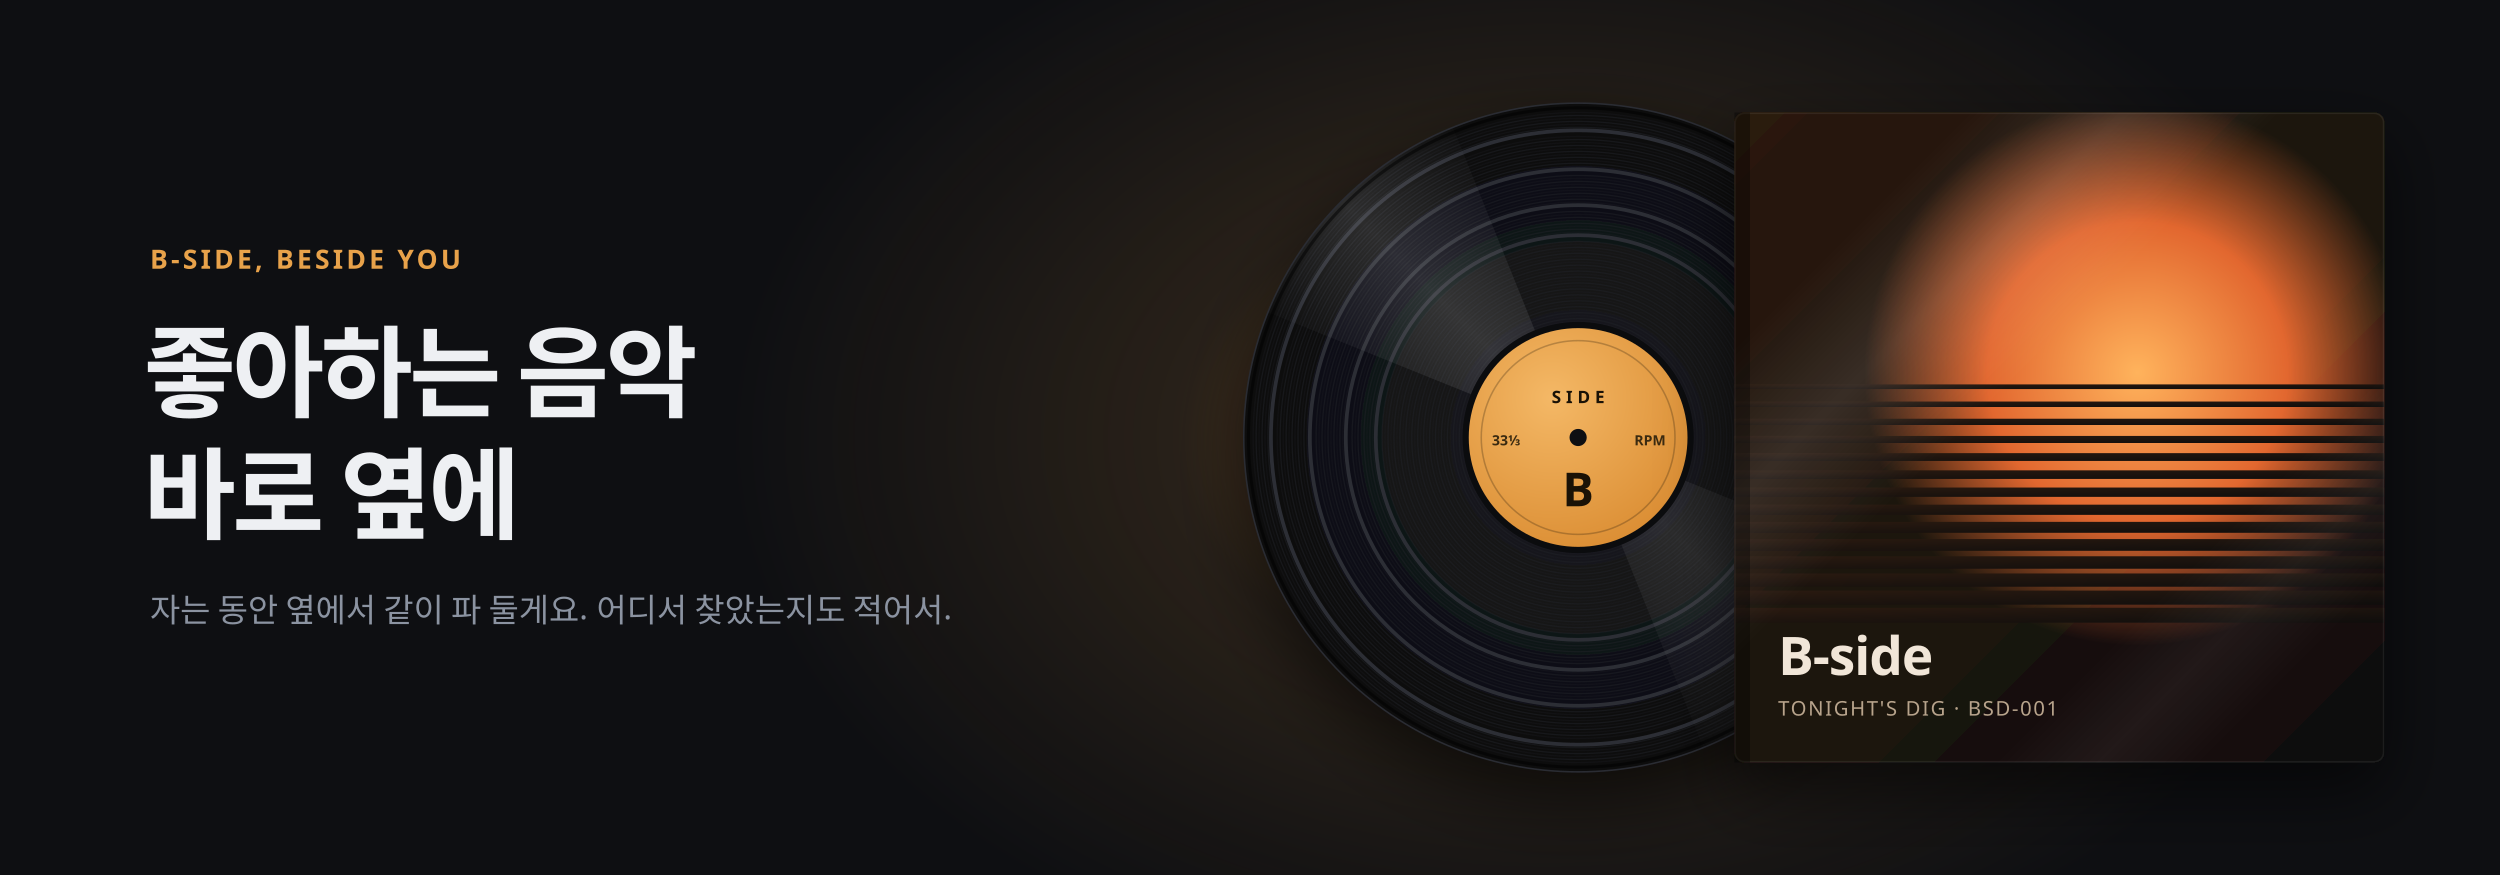
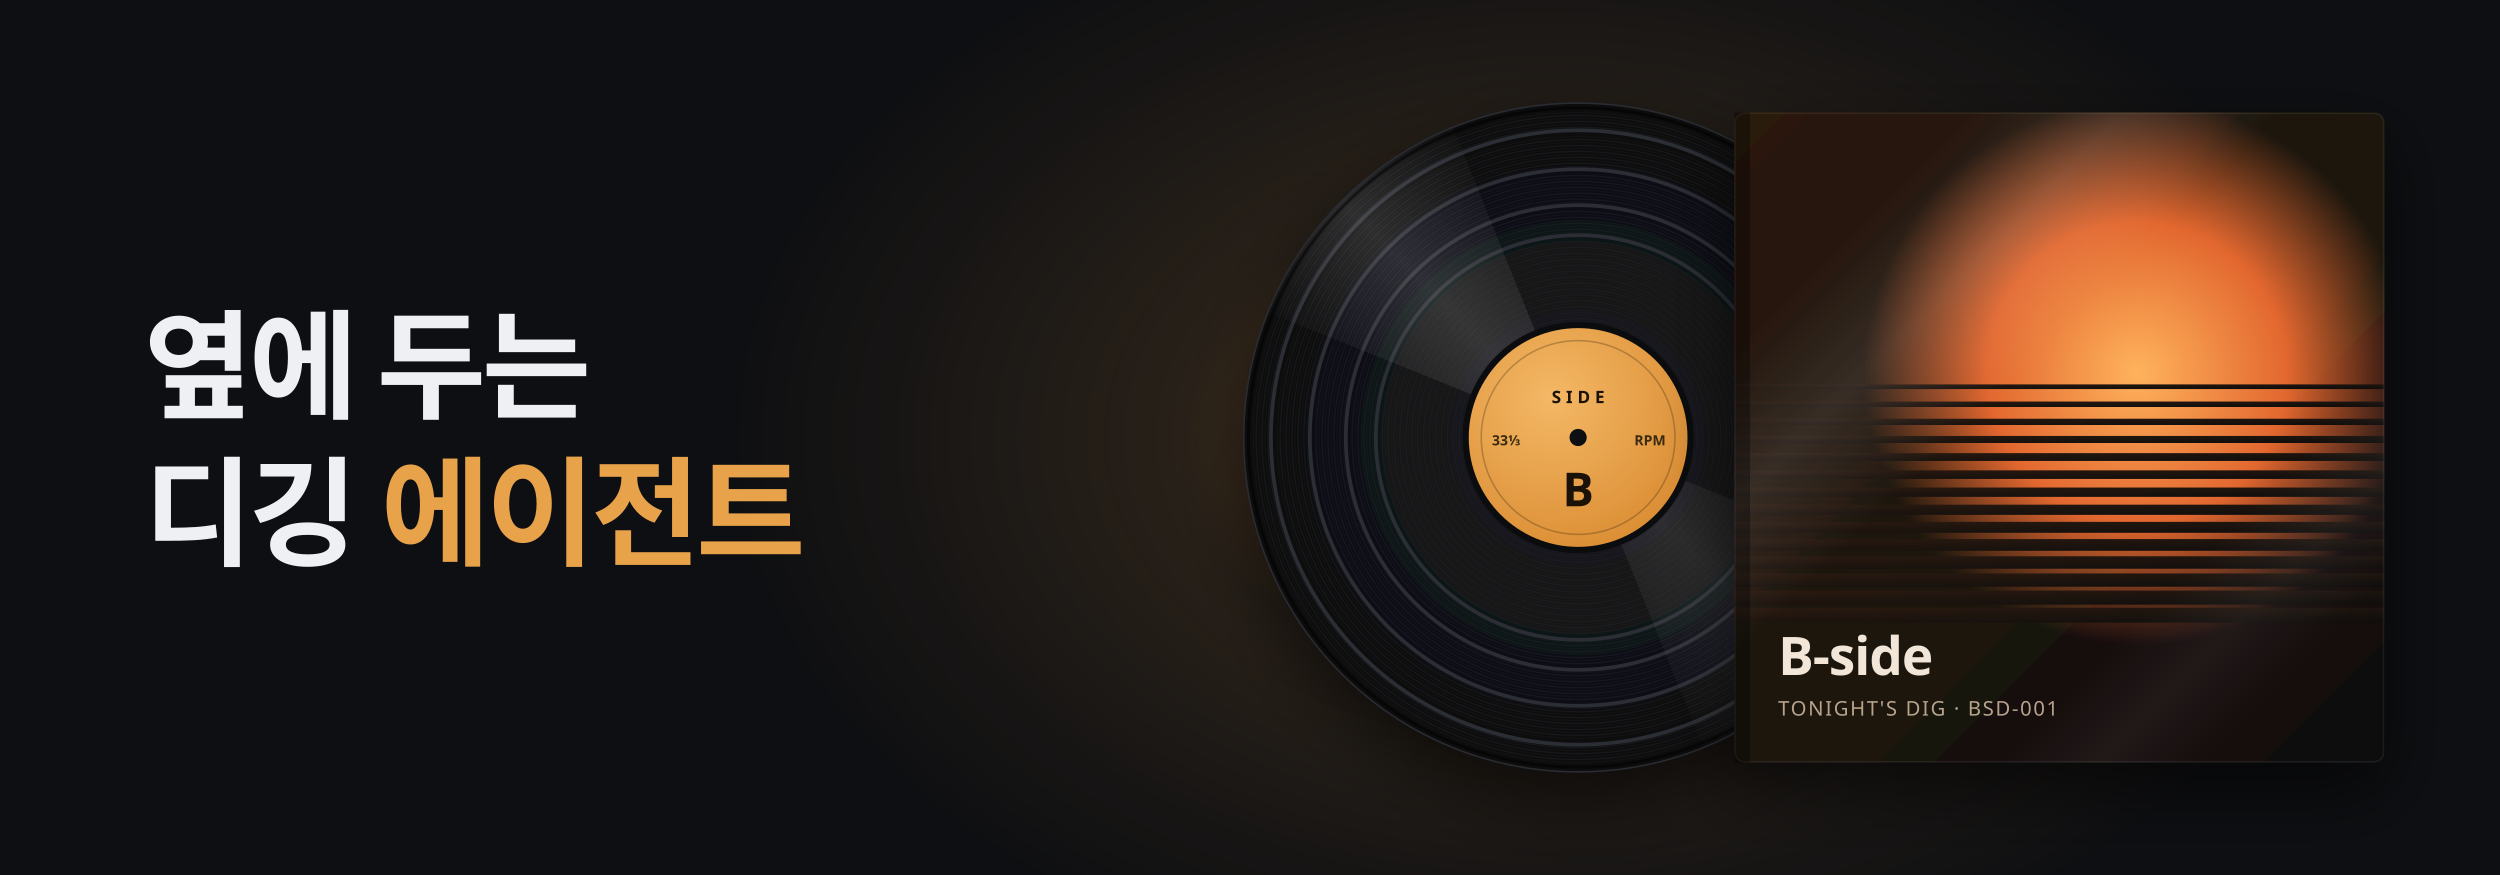
<svg xmlns="http://www.w3.org/2000/svg" width="1600" height="560" viewBox="0 0 1600 560" font-family="Pretendard, 'Apple SD Gothic Neo', 'Noto Sans KR', sans-serif">
  <defs>
    <radialGradient id="back" cx="0.5" cy="0.5" r="0.5">
      <stop offset="0" stop-color="#ff8a3d" stop-opacity="0.5" />
      <stop offset="0.45" stop-color="#e8a24a" stop-opacity="0.12" />
      <stop offset="1" stop-color="#e8a24a" stop-opacity="0" />
    </radialGradient>
    <radialGradient id="disc" cx="0.5" cy="0.5" r="0.5">
      <stop offset="0.3" stop-color="#16171b" />
      <stop offset="1" stop-color="#0b0c0e" />
    </radialGradient>
    <linearGradient id="sheenA" x1="0" y1="0" x2="1" y2="0">
      <stop offset="0" stop-color="#fff" stop-opacity="0" />
      <stop offset="0.5" stop-color="#fff" stop-opacity="0.16" />
      <stop offset="1" stop-color="#fff" stop-opacity="0" />
    </linearGradient>
    <radialGradient id="label" cx="0.38" cy="0.32" r="0.8">
      <stop offset="0" stop-color="#f4b866" />
      <stop offset="1" stop-color="#d98a2f" />
    </radialGradient>
    <linearGradient id="art" x1="0" y1="0" x2="1" y2="1">
      <stop offset="0" stop-color="#2a1a10" />
      <stop offset="1" stop-color="#0f0d0c" />
    </linearGradient>
    <radialGradient id="sun" cx="0.5" cy="0.5" r="0.5">
      <stop offset="0" stop-color="#ffb35c" />
      <stop offset="0.55" stop-color="#e2672f" />
      <stop offset="1" stop-color="#e2672f" stop-opacity="0" />
    </radialGradient>
    <linearGradient id="poly" x1="0" y1="0" x2="1" y2="1">
      <stop offset="0.18" stop-color="#fff" stop-opacity="0" />
      <stop offset="0.3" stop-color="#fff" stop-opacity="0.10" />
      <stop offset="0.42" stop-color="#fff" stop-opacity="0" />
      <stop offset="0.7" stop-color="#fff" stop-opacity="0" />
      <stop offset="0.78" stop-color="#fff" stop-opacity="0.05" />
      <stop offset="0.86" stop-color="#fff" stop-opacity="0" />
    </linearGradient>
    <linearGradient id="fadeL" x1="0" y1="0" x2="1" y2="0">
      <stop offset="0" stop-color="#0e0f12" />
      <stop offset="1" stop-color="#0e0f12" stop-opacity="0" />
    </linearGradient>
    <clipPath id="discClip">
      <circle cx="1010" cy="280" r="214" />
    </clipPath>
    <clipPath id="sleeveClip">
      <rect x="1110" y="72" width="416" height="416" rx="6" />
    </clipPath>
    <filter id="shadow" x="-20%" y="-20%" width="140%" height="140%">
      <feDropShadow dx="0" dy="18" stdDeviation="22" flood-color="#000" flood-opacity="0.6" />
    </filter>
    <filter id="blur">
      <feGaussianBlur stdDeviation="28" />
    </filter>
  </defs>
  <rect width="1600" height="560" fill="#0e0f12" />
  <ellipse cx="990" cy="280" rx="520" ry="360" fill="url(#back)" />
  <g filter="url(#shadow)">
    <circle cx="1010" cy="280" r="214" fill="url(#disc)" />
  </g>
  <g clip-path="url(#discClip)">
    <circle cx="1010" cy="280" r="208.0" fill="none" stroke="#1f2127" stroke-opacity="0.3" stroke-width="0.8" />
    <circle cx="1010" cy="280" r="206.1" fill="none" stroke="#1f2127" stroke-opacity="0.55" stroke-width="0.8" />
    <circle cx="1010" cy="280" r="204.2" fill="none" stroke="#1f2127" stroke-opacity="0.3" stroke-width="0.8" />
    <circle cx="1010" cy="280" r="202.3" fill="none" stroke="#1f2127" stroke-opacity="0.55" stroke-width="0.8" />
    <circle cx="1010" cy="280" r="200.4" fill="none" stroke="#1f2127" stroke-opacity="0.3" stroke-width="0.8" />
    <circle cx="1010" cy="280" r="198.5" fill="none" stroke="#1f2127" stroke-opacity="0.55" stroke-width="0.8" />
    <circle cx="1010" cy="280" r="196.6" fill="none" stroke="#2c2e35" stroke-width="2.4" />
    <circle cx="1010" cy="280" r="192.6" fill="none" stroke="#1f2127" stroke-opacity="0.3" stroke-width="0.8" />
    <circle cx="1010" cy="280" r="190.7" fill="none" stroke="#1f2127" stroke-opacity="0.55" stroke-width="0.8" />
    <circle cx="1010" cy="280" r="188.8" fill="none" stroke="#1f2127" stroke-opacity="0.3" stroke-width="0.8" />
    <circle cx="1010" cy="280" r="186.9" fill="none" stroke="#1f2127" stroke-opacity="0.55" stroke-width="0.8" />
    <circle cx="1010" cy="280" r="185.0" fill="none" stroke="#1f2127" stroke-opacity="0.3" stroke-width="0.8" />
    <circle cx="1010" cy="280" r="183.1" fill="none" stroke="#1f2127" stroke-opacity="0.55" stroke-width="0.8" />
    <circle cx="1010" cy="280" r="181.2" fill="none" stroke="#1f2127" stroke-opacity="0.3" stroke-width="0.8" />
    <circle cx="1010" cy="280" r="179.3" fill="none" stroke="#1f2127" stroke-opacity="0.55" stroke-width="0.8" />
    <circle cx="1010" cy="280" r="177.4" fill="none" stroke="#1f2127" stroke-opacity="0.3" stroke-width="0.8" />
    <circle cx="1010" cy="280" r="175.5" fill="none" stroke="#1f2127" stroke-opacity="0.55" stroke-width="0.8" />
    <circle cx="1010" cy="280" r="173.6" fill="none" stroke="#1f2127" stroke-opacity="0.3" stroke-width="0.8" />
    <circle cx="1010" cy="280" r="171.7" fill="none" stroke="#2c2e35" stroke-width="2.4" />
    <circle cx="1010" cy="280" r="167.7" fill="none" stroke="#1f2127" stroke-opacity="0.55" stroke-width="0.8" />
    <circle cx="1010" cy="280" r="165.8" fill="none" stroke="#1f2127" stroke-opacity="0.3" stroke-width="0.8" />
    <circle cx="1010" cy="280" r="163.9" fill="none" stroke="#1f2127" stroke-opacity="0.55" stroke-width="0.8" />
    <circle cx="1010" cy="280" r="162.0" fill="none" stroke="#1f2127" stroke-opacity="0.3" stroke-width="0.8" />
    <circle cx="1010" cy="280" r="160.1" fill="none" stroke="#1f2127" stroke-opacity="0.55" stroke-width="0.8" />
    <circle cx="1010" cy="280" r="158.2" fill="none" stroke="#1f2127" stroke-opacity="0.3" stroke-width="0.8" />
    <circle cx="1010" cy="280" r="156.3" fill="none" stroke="#1f2127" stroke-opacity="0.55" stroke-width="0.8" />
    <circle cx="1010" cy="280" r="154.4" fill="none" stroke="#1f2127" stroke-opacity="0.3" stroke-width="0.8" />
    <circle cx="1010" cy="280" r="152.5" fill="none" stroke="#1f2127" stroke-opacity="0.55" stroke-width="0.8" />
    <circle cx="1010" cy="280" r="150.6" fill="none" stroke="#1f2127" stroke-opacity="0.3" stroke-width="0.8" />
    <circle cx="1010" cy="280" r="148.7" fill="none" stroke="#2c2e35" stroke-width="2.4" />
    <circle cx="1010" cy="280" r="144.7" fill="none" stroke="#1f2127" stroke-opacity="0.55" stroke-width="0.8" />
    <circle cx="1010" cy="280" r="142.8" fill="none" stroke="#1f2127" stroke-opacity="0.3" stroke-width="0.8" />
    <circle cx="1010" cy="280" r="140.9" fill="none" stroke="#1f2127" stroke-opacity="0.55" stroke-width="0.8" />
    <circle cx="1010" cy="280" r="139.0" fill="none" stroke="#1f2127" stroke-opacity="0.3" stroke-width="0.8" />
    <circle cx="1010" cy="280" r="137.1" fill="none" stroke="#1f2127" stroke-opacity="0.55" stroke-width="0.8" />
    <circle cx="1010" cy="280" r="135.2" fill="none" stroke="#1f2127" stroke-opacity="0.3" stroke-width="0.8" />
    <circle cx="1010" cy="280" r="133.3" fill="none" stroke="#1f2127" stroke-opacity="0.55" stroke-width="0.8" />
    <circle cx="1010" cy="280" r="131.4" fill="none" stroke="#1f2127" stroke-opacity="0.3" stroke-width="0.8" />
    <circle cx="1010" cy="280" r="129.5" fill="none" stroke="#2c2e35" stroke-width="2.4" />
    <circle cx="1010" cy="280" r="125.5" fill="none" stroke="#1f2127" stroke-opacity="0.55" stroke-width="0.8" />
    <circle cx="1010" cy="280" r="123.6" fill="none" stroke="#1f2127" stroke-opacity="0.3" stroke-width="0.8" />
    <circle cx="1010" cy="280" r="121.7" fill="none" stroke="#1f2127" stroke-opacity="0.55" stroke-width="0.8" />
    <circle cx="1010" cy="280" r="119.8" fill="none" stroke="#1f2127" stroke-opacity="0.3" stroke-width="0.8" />
    <circle cx="1010" cy="280" r="117.9" fill="none" stroke="#1f2127" stroke-opacity="0.55" stroke-width="0.8" />
    <circle cx="1010" cy="280" r="116.0" fill="none" stroke="#1f2127" stroke-opacity="0.3" stroke-width="0.8" />
    <circle cx="1010" cy="280" r="114.1" fill="none" stroke="#1f2127" stroke-opacity="0.55" stroke-width="0.8" />
    <circle cx="1010" cy="280" r="112.2" fill="none" stroke="#1f2127" stroke-opacity="0.3" stroke-width="0.8" />
    <circle cx="1010" cy="280" r="110.3" fill="none" stroke="#1f2127" stroke-opacity="0.55" stroke-width="0.8" />
    <circle cx="1010" cy="280" r="108.4" fill="none" stroke="#1f2127" stroke-opacity="0.3" stroke-width="0.8" />
    <circle cx="1010" cy="280" r="106.5" fill="none" stroke="#1f2127" stroke-opacity="0.55" stroke-width="0.8" />
    <circle cx="1010" cy="280" r="104.6" fill="none" stroke="#1f2127" stroke-opacity="0.3" stroke-width="0.8" />
    <circle cx="1010" cy="280" r="102.7" fill="none" stroke="#1f2127" stroke-opacity="0.55" stroke-width="0.8" />
    <circle cx="1010" cy="280" r="100.8" fill="none" stroke="#1f2127" stroke-opacity="0.3" stroke-width="0.8" />
    <circle cx="1010" cy="280" r="98.9" fill="none" stroke="#1f2127" stroke-opacity="0.55" stroke-width="0.8" />
    <circle cx="1010" cy="280" r="97.0" fill="none" stroke="#1f2127" stroke-opacity="0.3" stroke-width="0.8" />
    <circle cx="1010" cy="280" r="95.1" fill="none" stroke="#1f2127" stroke-opacity="0.55" stroke-width="0.8" />
    <circle cx="1010" cy="280" r="93.2" fill="none" stroke="#1f2127" stroke-opacity="0.3" stroke-width="0.8" />
    <circle cx="1010" cy="280" r="91.3" fill="none" stroke="#1f2127" stroke-opacity="0.55" stroke-width="0.8" />
    <circle cx="1010" cy="280" r="89.4" fill="none" stroke="#1f2127" stroke-opacity="0.3" stroke-width="0.8" />
    <circle cx="1010" cy="280" r="87.5" fill="none" stroke="#1f2127" stroke-opacity="0.55" stroke-width="0.8" />
    <circle cx="1010" cy="280" r="85.6" fill="none" stroke="#1f2127" stroke-opacity="0.3" stroke-width="0.8" />
    <circle cx="1010" cy="280" r="83.7" fill="none" stroke="#1f2127" stroke-opacity="0.55" stroke-width="0.8" />
    <circle cx="1010" cy="280" r="81.8" fill="none" stroke="#1f2127" stroke-opacity="0.3" stroke-width="0.8" />
    <circle cx="1010" cy="280" r="79.9" fill="none" stroke="#1f2127" stroke-opacity="0.55" stroke-width="0.8" />
    <circle cx="1010" cy="280" r="78.0" fill="none" stroke="#1f2127" stroke-opacity="0.3" stroke-width="0.8" />
    <circle cx="1010" cy="280" r="76.1" fill="none" stroke="#1f2127" stroke-opacity="0.55" stroke-width="0.8" />
    <circle cx="1010" cy="280" r="74.2" fill="none" stroke="#1f2127" stroke-opacity="0.3" stroke-width="0.8" />
    <linearGradient id="w1" gradientUnits="userSpaceOnUse" x1="839.8" y1="238.3" x2="968.3" y2="109.8">
      <stop offset="0" stop-color="#fff" stop-opacity="0" />
      <stop offset="0.5" stop-color="#fff" stop-opacity="0.13" />
      <stop offset="1" stop-color="#fff" stop-opacity="0" />
    </linearGradient>
    <path d="M1010 280 L639.1 130.2 L860.2 -90.9 Z" fill="url(#w1)" />
    <linearGradient id="w2" gradientUnits="userSpaceOnUse" x1="1180.2" y1="321.7" x2="1051.7" y2="450.2">
      <stop offset="0" stop-color="#fff" stop-opacity="0" />
      <stop offset="0.5" stop-color="#fff" stop-opacity="0.09" />
      <stop offset="1" stop-color="#fff" stop-opacity="0" />
    </linearGradient>
    <path d="M1010 280 L1380.9 429.8 L1159.8 650.9 Z" fill="url(#w2)" />
  </g>
  <circle cx="1010" cy="280" r="214" fill="none" stroke="#2a2c33" stroke-width="1" />
  <circle cx="1010" cy="280" r="211" fill="none" stroke="#000" stroke-opacity="0.5" stroke-width="2" />
  <circle cx="1010" cy="280" r="74" fill="#0b0c0e" />
  <circle cx="1010" cy="280" r="70" fill="url(#label)" />
  <circle cx="1010" cy="280" r="62" fill="none" stroke="#1a1206" stroke-opacity="0.25" />
  <text x="1010" y="258" text-anchor="middle" fill="#1a1206" font-size="11" font-weight="700" letter-spacing="0.28em">SIDE</text>
  <text x="1010" y="324" text-anchor="middle" fill="#1a1206" font-size="30" font-weight="800">B</text>
  <text x="964" y="285" text-anchor="middle" fill="#3a2a10" font-size="9" font-weight="600">33⅓</text>
  <text x="1056" y="285" text-anchor="middle" fill="#3a2a10" font-size="9" font-weight="600">RPM</text>
  <circle cx="1010" cy="280" r="5.5" fill="#0e0f12" />
  <g filter="url(#shadow)">
    <rect x="1110" y="72" width="416" height="416" rx="6" fill="url(#art)" />
  </g>
  <g clip-path="url(#sleeveClip)">
    <circle cx="1367.92" cy="238.4" r="174.72" fill="url(#sun)" />
    <rect x="1110" y="246" width="416" height="3.0" fill="url(#art)" />
    <rect x="1110" y="257" width="416" height="3.5" fill="url(#art)" />
    <rect x="1110" y="268" width="416" height="4.0" fill="url(#art)" />
    <rect x="1110" y="279" width="416" height="4.5" fill="url(#art)" />
    <rect x="1110" y="290" width="416" height="5.0" fill="url(#art)" />
    <rect x="1110" y="301" width="416" height="5.5" fill="url(#art)" />
    <rect x="1110" y="312" width="416" height="6.0" fill="url(#art)" />
    <rect x="1110" y="323" width="416" height="6.5" fill="url(#art)" />
    <rect x="1110" y="334" width="416" height="7.0" fill="url(#art)" />
    <rect x="1110" y="345" width="416" height="7.5" fill="url(#art)" />
    <rect x="1110" y="356" width="416" height="8.0" fill="url(#art)" />
    <rect x="1110" y="367" width="416" height="8.5" fill="url(#art)" />
    <rect x="1110" y="378" width="416" height="9.0" fill="url(#art)" />
    <rect x="1110" y="389" width="416" height="9.5" fill="url(#art)" />
    <text x="1138" y="432" fill="#f1e6d8" font-size="34" font-weight="800" letter-spacing="-0.02em">B-side</text>
    <text x="1138" y="458" fill="#b8a48c" font-size="13" font-weight="500" letter-spacing="0.08em">TONIGHT'S DIG · BSD-001</text>
    <rect x="1110" y="72" width="416" height="416" fill="url(#poly)" />
  </g>
  <rect x="1110.5" y="72.5" width="415" height="415" rx="6" fill="none" stroke="#fff" stroke-opacity="0.07" />
  <rect x="1110" y="72" width="10" height="416" fill="#000" fill-opacity="0.35" />
  <rect x="0" y="0" width="160" height="560" fill="url(#fadeL)" opacity="0" />
-   <text x="96" y="172" fill="#e8a24a" font-size="17" font-weight="700" letter-spacing="0.12em">B-SIDE, BESIDE YOU</text>
-   <text x="92" y="262" fill="#eef0f3" font-size="64" font-weight="800" letter-spacing="-0.035em">좋아하는 음악</text>
-   <text x="92" y="340" fill="#eef0f3" font-size="64" font-weight="800" letter-spacing="-0.035em">바로 옆에</text>
-   <text x="96" y="398" fill="#8b93a1" font-size="21" font-weight="500">자는 동안 옆에서 같이 파 둘게요. 어디서 찾았는지도 적어서.</text>
+   <text x="92" y="262" fill="#eef0f3" font-size="76" font-weight="800" letter-spacing="-0.035em">옆에 두는</text>
+   <text x="92" y="356" fill="#eef0f3" font-size="76" font-weight="800" letter-spacing="-0.035em">디깅 <tspan fill="#e8a24a">에이전트</tspan>
+   </text>
</svg>
